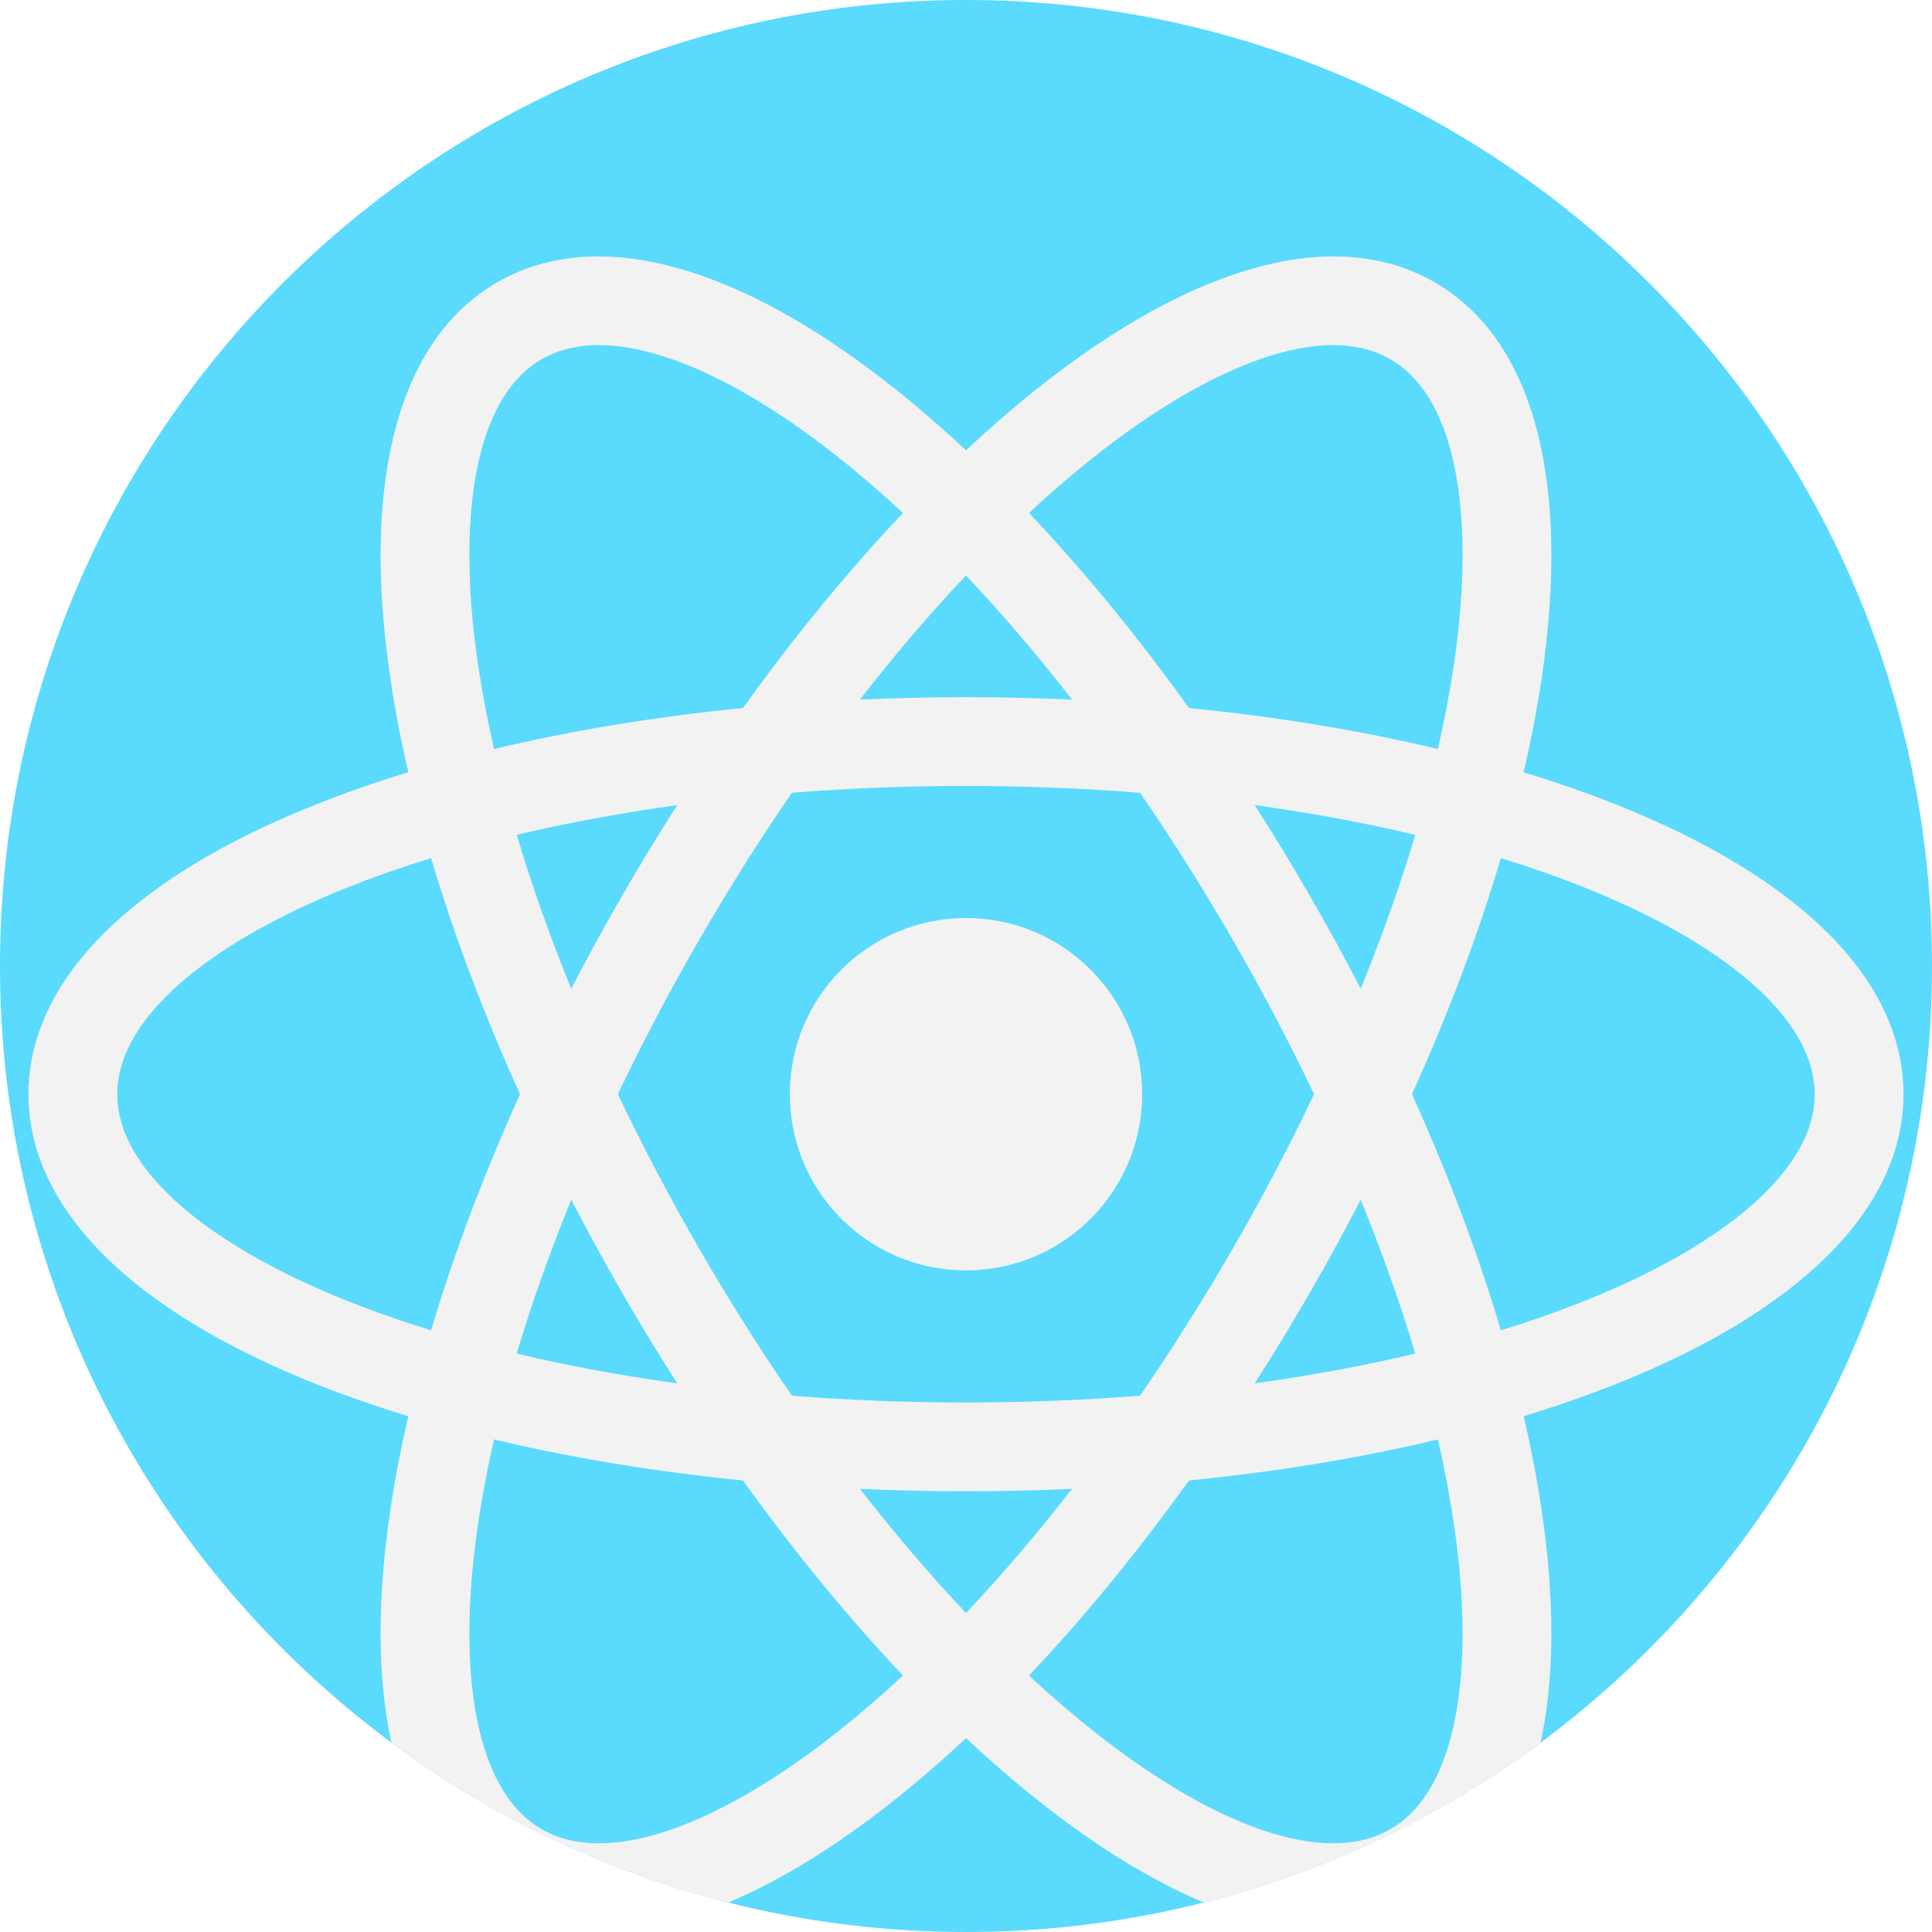
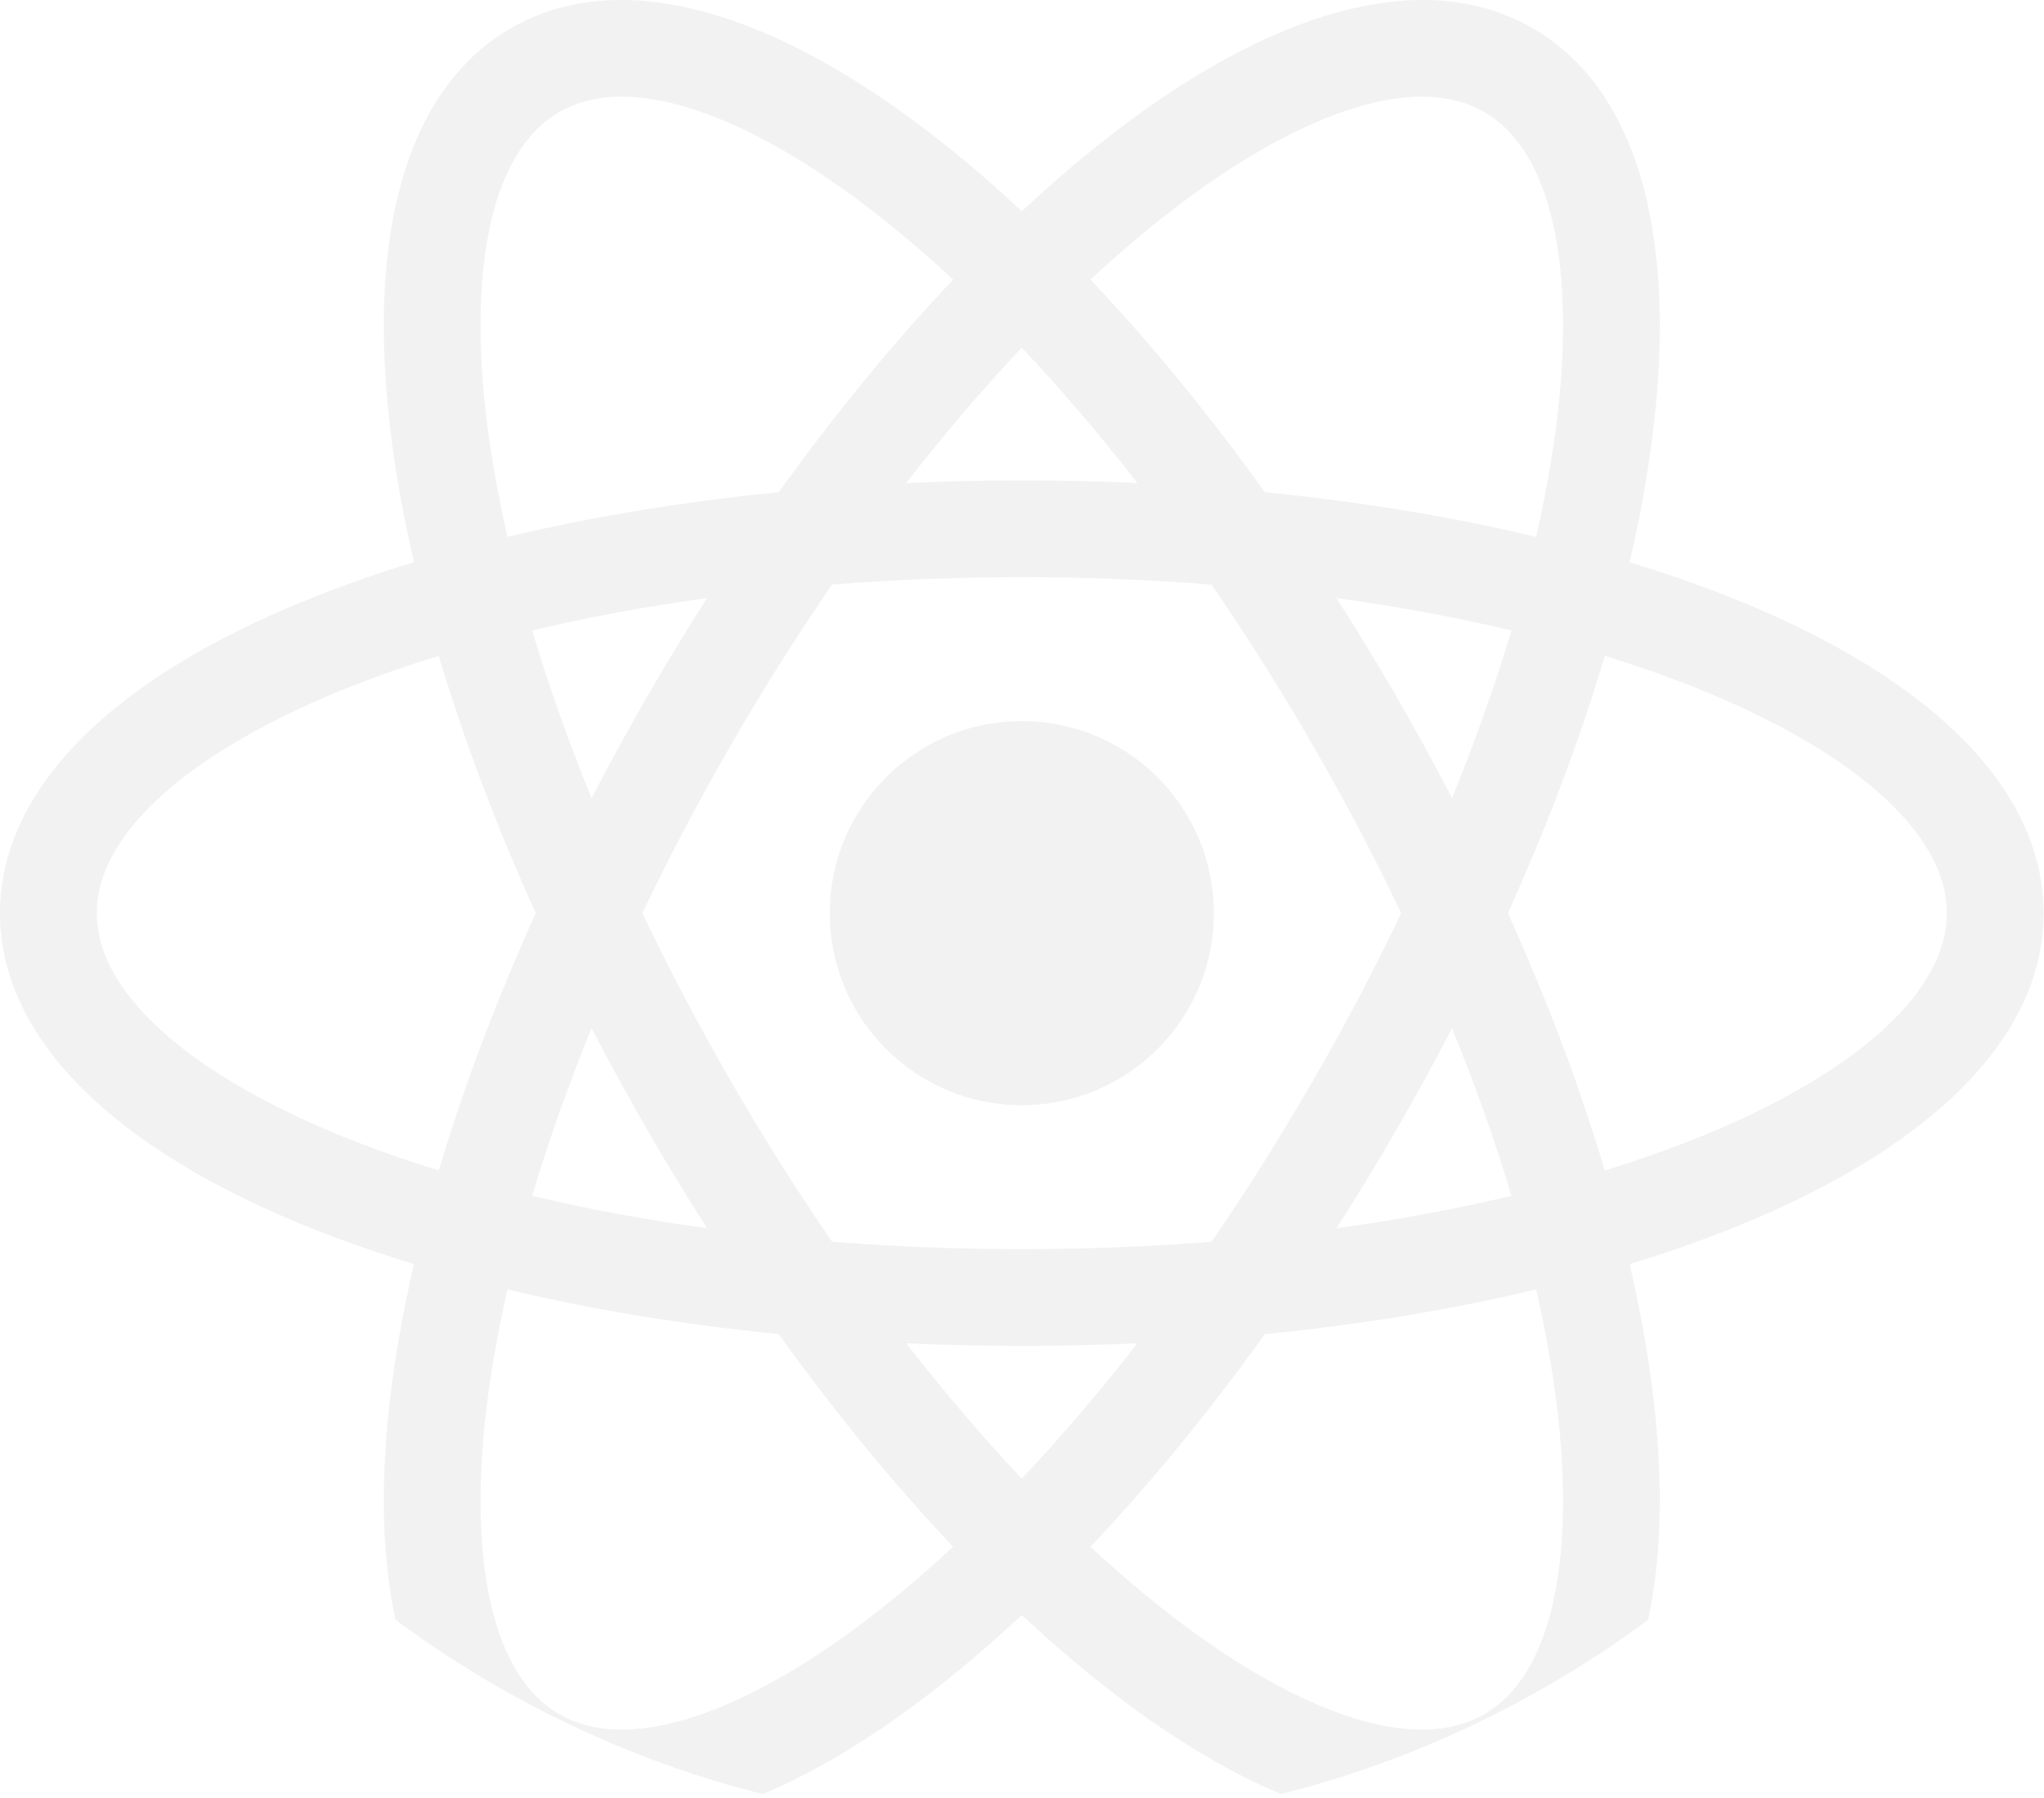
- <svg xmlns="http://www.w3.org/2000/svg" version="1.1" id="Capa_1" x="0px" y="0px" viewBox="0 0 512 512" style="enable-background:new 0 0 512 512;" xml:space="preserve">
-   <path style="fill:#5ADAFD;" d="M512,256c0,84.344-40.793,159.159-103.717,205.803c-26.342,19.519-56.56,34.105-89.287,42.381  C298.841,509.294,277.744,512,256,512s-42.851-2.706-63.007-7.816c-32.726-8.276-62.945-22.862-89.287-42.392  C40.782,415.148,0,340.334,0,256C0,114.615,114.615,0,256,0S512,114.615,512,256z" />
-   <g>
-     <path style="fill:#F2F2F2;" d="M408.545,400.144c-1.202-8.056-2.79-16.353-4.754-24.837c-1.735-7.45-3.751-15.047-6.039-22.758   c-6.019-20.25-13.949-41.294-23.562-62.568c-4.211-9.3-8.746-18.641-13.584-27.972c-4.263-8.223-8.756-16.457-13.49-24.639   c-4.723-8.192-9.592-16.196-14.597-24.001c-5.653-8.85-11.473-17.439-17.429-25.736c-13.605-18.965-27.867-36.362-42.402-51.702   c-5.527-5.841-11.097-11.379-16.687-16.593c-6.363-5.956-12.758-11.483-19.143-16.551c-41.681-33.092-78.994-43.029-105.085-27.972   c-26.091,15.067-36.143,52.349-28.327,105.002c1.191,8.056,2.79,16.353,4.765,24.837c1.714,7.45,3.73,15.047,6.029,22.758   c6.019,20.25,13.949,41.305,23.573,62.568c4.201,9.3,8.735,18.63,13.573,27.961c4.263,8.234,8.767,16.457,13.49,24.649   c4.723,8.192,9.592,16.196,14.597,24.001c5.663,8.861,11.483,17.45,17.429,25.746c13.605,18.965,27.867,36.352,42.402,51.691   c5.528,5.841,11.107,11.389,16.697,16.603c6.363,5.956,12.758,11.473,19.132,16.541c15.329,12.173,30.062,21.211,43.865,27.011   c32.726-8.276,62.945-22.862,89.286-42.381C411.961,444.855,412.097,424.093,408.545,400.144z M385.076,458   c-3.041,13.145-8.631,22.152-16.624,26.76c-7.983,4.618-18.578,4.953-31.483,1.024c-13.981-4.274-30.302-13.615-47.208-27.042   c-5.684-4.514-11.379-9.425-17.074-14.702c-5.58-5.183-11.16-10.721-16.697-16.583c-9.509-10.062-18.913-21.076-28.087-32.893   c-6.123-7.889-12.152-16.133-18.035-24.691c-8.537-12.403-16.781-25.464-24.618-39.048c-7.847-13.584-15.036-27.251-21.504-40.845   c-4.472-9.373-8.6-18.714-12.361-27.961c-5.653-13.855-10.491-27.512-14.451-40.772c-2.299-7.732-4.315-15.318-5.998-22.747   c-1.735-7.565-3.145-14.963-4.211-22.141c-3.176-21.347-3.103-40.155,0.188-54.397c3.041-13.145,8.641-22.152,16.624-26.76   c4.315-2.487,9.383-3.741,15.161-3.741c4.932,0,10.386,0.909,16.321,2.727c13.981,4.263,30.302,13.615,47.208,27.032   c5.684,4.514,11.389,9.425,17.074,14.723c5.59,5.172,11.16,10.71,16.687,16.562c9.519,10.062,18.923,21.076,28.108,32.904   c6.123,7.889,12.152,16.133,18.035,24.691c8.526,12.403,16.771,25.464,24.607,39.037c7.847,13.584,15.036,27.251,21.504,40.845   c4.472,9.383,8.6,18.725,12.361,27.972c5.653,13.855,10.491,27.502,14.451,40.761c2.299,7.732,4.315,15.318,6.008,22.747   c1.724,7.565,3.135,14.963,4.201,22.141C388.441,424.95,388.368,443.758,385.076,458z" />
-     <path style="fill:#F2F2F2;" d="M427.677,212.961c-7.576-2.988-15.559-5.757-23.897-8.307c-7.314-2.226-14.9-4.284-22.727-6.154   c-20.543-4.911-42.736-8.568-65.964-10.867c-10.146-1.014-20.501-1.755-30.992-2.226c-9.258-0.428-18.641-0.648-28.097-0.648   s-18.84,0.219-28.108,0.648c-10.501,0.47-20.856,1.223-31.002,2.226c-23.228,2.299-45.411,5.956-65.954,10.867   c-7.826,1.87-15.412,3.929-22.727,6.154c-8.338,2.539-16.321,5.319-23.897,8.307C34.816,232.5,7.544,259.856,7.544,289.98   c0,30.124,27.272,57.48,76.769,77.03c7.576,2.988,15.548,5.757,23.886,8.307c7.314,2.226,14.9,4.284,22.727,6.144   c20.543,4.921,42.736,8.568,65.975,10.877c10.146,1.003,20.501,1.745,31.002,2.226c9.258,0.428,18.641,0.637,28.097,0.637   c9.456,0,18.829-0.209,28.087-0.637c10.501-0.481,20.846-1.223,31.002-2.226c23.228-2.299,45.432-5.956,65.975-10.877   c7.826-1.87,15.412-3.918,22.727-6.154c8.328-2.539,16.311-5.308,23.886-8.297c49.507-19.55,76.769-46.905,76.769-77.03   C504.445,259.856,477.184,232.5,427.677,212.961z M466.045,317.753c-10.679,9.979-26.937,19.435-47.01,27.366   c-6.76,2.664-13.866,5.151-21.285,7.429c-7.283,2.247-14.858,4.305-22.695,6.165c-13.469,3.208-27.711,5.841-42.538,7.879   c-9.885,1.369-20.031,2.466-30.386,3.271c-15.015,1.202-30.448,1.808-46.132,1.808s-31.117-0.606-46.132-1.797   c-10.355-0.815-20.511-1.912-30.396-3.281c-14.827-2.038-29.069-4.671-42.538-7.879c-7.837-1.86-15.412-3.918-22.695-6.165   c-7.419-2.278-14.524-4.765-21.285-7.429c-20.072-7.931-36.331-17.387-47.01-27.366c-9.864-9.206-14.869-18.547-14.869-27.773   c0-9.226,5.005-18.568,14.869-27.773c10.679-9.979,26.937-19.435,47.01-27.366c6.76-2.664,13.866-5.151,21.285-7.429   c7.283-2.247,14.858-4.305,22.695-6.165c13.469-3.208,27.711-5.841,42.538-7.879c9.885-1.369,20.041-2.466,30.396-3.281   c15.015-1.191,30.448-1.797,46.132-1.797s31.117,0.606,46.132,1.808c10.355,0.805,20.501,1.902,30.386,3.271   c14.827,2.038,29.069,4.671,42.538,7.879c7.837,1.86,15.412,3.918,22.695,6.165c7.419,2.278,14.524,4.765,21.285,7.429   c20.072,7.931,36.331,17.387,47.01,27.366c9.864,9.206,14.869,18.547,14.869,27.773   C480.914,299.207,475.909,308.548,466.045,317.753z" />
-     <path style="fill:#F2F2F2;" d="M380.217,74.815c-26.091-15.057-63.404-5.12-105.085,27.972   c-6.374,5.068-12.769,10.595-19.132,16.551c-5.59,5.214-11.17,10.762-16.697,16.603c-14.535,15.339-28.797,32.726-42.412,51.691   c-5.945,8.296-11.766,16.886-17.418,25.736c-5.005,7.805-9.874,15.809-14.597,24.001c-4.723,8.192-9.226,16.415-13.49,24.649   c-4.838,9.331-9.373,18.672-13.573,27.961c-9.624,21.274-17.554,42.318-23.573,62.568c-2.299,7.722-4.315,15.318-6.04,22.768   c-1.964,8.485-3.563,16.771-4.754,24.827c-3.553,23.939-3.417,44.701,0.261,61.649c26.342,19.529,56.56,34.116,89.287,42.392   c13.803-5.799,28.536-14.838,43.865-27.011c6.384-5.068,12.779-10.595,19.143-16.541c5.59-5.214,11.16-10.752,16.687-16.593   c14.524-15.339,28.797-32.737,42.402-51.702c5.945-8.297,11.766-16.886,17.429-25.746c5.005-7.805,9.874-15.809,14.597-24.001   c4.733-8.182,9.226-16.405,13.49-24.639c4.838-9.331,9.373-18.672,13.584-27.972c9.613-21.264,17.544-42.318,23.562-62.568   c2.288-7.711,4.305-15.308,6.029-22.758c1.975-8.485,3.563-16.781,4.765-24.837C416.36,127.164,406.309,89.882,380.217,74.815z    M375.056,221.247c-3.96,13.26-8.798,26.906-14.451,40.761c-3.762,9.247-7.889,18.589-12.361,27.972   c-6.468,13.594-13.657,27.261-21.504,40.845c-7.837,13.573-16.081,26.634-24.607,39.037c-5.893,8.568-11.922,16.812-18.045,24.701   c-9.174,11.818-18.578,22.831-28.097,32.893c-5.527,5.851-11.097,11.389-16.687,16.572c-5.684,5.287-11.389,10.198-17.074,14.712   c-16.906,13.427-33.228,22.768-47.208,27.042c-12.904,3.929-23.5,3.594-31.483-1.024c-7.983-4.608-13.584-13.615-16.624-26.76   c-3.291-14.242-3.365-33.05-0.188-54.397c1.066-7.178,2.476-14.576,4.2-22.141c1.693-7.429,3.709-15.015,6.008-22.747   c3.96-13.26,8.798-26.917,14.451-40.772c3.762-9.247,7.889-18.589,12.361-27.961c6.468-13.594,13.657-27.261,21.504-40.845   c7.837-13.584,16.081-26.645,24.618-39.048c5.883-8.558,11.901-16.802,18.024-24.68c9.185-11.828,18.589-22.841,28.097-32.904   c5.538-5.862,11.118-11.4,16.697-16.572c5.695-5.287,11.389-10.198,17.074-14.712c16.906-13.416,33.228-22.768,47.208-27.032   c5.935-1.818,11.389-2.727,16.321-2.727c5.778,0,10.856,1.254,15.161,3.741c7.993,4.608,13.584,13.615,16.624,26.76   c3.291,14.242,3.365,33.05,0.188,54.397c-1.066,7.178-2.476,14.576-4.211,22.141C379.371,205.928,377.354,213.514,375.056,221.247z   " />
-     <circle style="fill:#F2F2F2;" cx="256" cy="289.98" r="46.696" />
-   </g>
-   <g>
- </g>
-   <g>
- </g>
-   <g>
- </g>
-   <g>
- </g>
-   <g>
- </g>
-   <g>
- </g>
-   <g>
- </g>
-   <g>
- </g>
-   <g>
- </g>
-   <g>
- </g>
-   <g>
- </g>
-   <g>
- </g>
-   <g>
- </g>
-   <g>
- </g>
-   <g>
- </g>
+ <svg xmlns="http://www.w3.org/2000/svg" width="497" height="437" viewBox="0 0 497 437" fill="none">
+   <path d="M401.001 332.183C399.799 324.127 398.211 315.83 396.247 307.346C394.512 299.896 392.496 292.299 390.208 284.588C384.189 264.338 376.259 243.294 366.646 222.02C362.435 212.72 357.9 203.379 353.062 194.048C348.799 185.825 344.306 177.591 339.572 169.409C334.849 161.217 329.98 153.213 324.975 145.408C319.322 136.558 313.502 127.969 307.546 119.672C293.941 100.707 279.679 83.31 265.144 67.97C259.617 62.129 254.047 56.591 248.457 51.377C242.094 45.421 235.699 39.894 229.314 34.826C187.633 1.734 150.32 -8.203 124.229 6.854C98.138 21.921 88.086 59.203 95.902 111.856C97.093 119.912 98.692 128.209 100.667 136.693C102.381 144.143 104.397 151.74 106.696 159.451C112.715 179.701 120.645 200.756 130.269 222.019C134.47 231.319 139.004 240.649 143.842 249.98C148.105 258.214 152.609 266.437 157.332 274.629C162.055 282.821 166.924 290.825 171.929 298.63C177.592 307.491 183.412 316.08 189.358 324.376C202.963 343.341 217.225 360.728 231.76 376.067C237.288 381.908 242.867 387.456 248.457 392.67C254.82 398.626 261.215 404.143 267.589 409.211C282.918 421.384 297.651 430.422 311.454 436.222C344.18 427.946 374.399 413.36 400.74 393.841C404.417 376.894 404.553 356.132 401.001 332.183ZM377.532 390.039C374.491 403.184 368.901 412.191 360.908 416.799C352.925 421.417 342.33 421.752 329.425 417.823C315.444 413.549 299.123 404.208 282.217 390.781C276.533 386.267 270.838 381.356 265.143 376.079C259.563 370.896 253.983 365.358 248.446 359.496C238.937 349.434 229.533 338.42 220.359 326.603C214.236 318.714 208.207 310.47 202.324 301.912C193.787 289.509 185.543 276.448 177.706 262.864C169.859 249.28 162.67 235.613 156.202 222.019C151.73 212.646 147.602 203.305 143.841 194.058C138.188 180.203 133.35 166.546 129.39 153.286C127.091 145.554 125.075 137.968 123.392 130.539C121.657 122.974 120.247 115.576 119.181 108.398C116.005 87.051 116.078 68.243 119.369 54.001C122.41 40.856 128.01 31.849 135.993 27.241C140.308 24.754 145.376 23.5 151.154 23.5C156.086 23.5 161.54 24.409 167.475 26.227C181.456 30.49 197.777 39.842 214.683 53.259C220.367 57.773 226.072 62.684 231.757 67.982C237.347 73.154 242.917 78.692 248.444 84.544C257.963 94.606 267.367 105.62 276.552 117.448C282.675 125.337 288.704 133.581 294.587 142.139C303.113 154.542 311.358 167.603 319.194 181.176C327.041 194.76 334.23 208.427 340.698 222.021C345.17 231.404 349.298 240.746 353.059 249.993C358.712 263.848 363.55 277.495 367.51 290.754C369.809 298.486 371.825 306.072 373.518 313.501C375.242 321.066 376.653 328.464 377.719 335.642C380.897 356.989 380.824 375.797 377.532 390.039Z" fill="#F2F2F2" />
+   <path d="M420.133 145C412.557 142.012 404.574 139.243 396.236 136.693C388.922 134.467 381.336 132.409 373.509 130.539C352.966 125.628 330.773 121.971 307.545 119.672C297.399 118.658 287.044 117.917 276.553 117.446C267.295 117.018 257.912 116.798 248.456 116.798C239 116.798 229.616 117.017 220.348 117.446C209.847 117.916 199.492 118.669 189.346 119.672C166.118 121.971 143.935 125.628 123.392 130.539C115.566 132.409 107.98 134.468 100.665 136.693C92.327 139.232 84.344 142.012 76.768 145C27.272 164.539 0 191.895 0 222.019C0 252.143 27.272 279.499 76.769 299.049C84.345 302.037 92.317 304.806 100.655 307.356C107.969 309.582 115.555 311.64 123.382 313.5C143.925 318.421 166.118 322.068 189.357 324.377C199.503 325.38 209.858 326.122 220.359 326.603C229.617 327.031 239 327.24 248.456 327.24C257.912 327.24 267.285 327.031 276.543 326.603C287.044 326.122 297.389 325.38 307.545 324.377C330.773 322.078 352.977 318.421 373.52 313.5C381.346 311.63 388.932 309.582 396.247 307.346C404.575 304.807 412.558 302.038 420.133 299.049C469.64 279.499 496.902 252.144 496.902 222.019C496.901 191.895 469.64 164.539 420.133 145ZM458.501 249.792C447.822 259.771 431.564 269.227 411.491 277.158C404.731 279.822 397.625 282.309 390.206 284.587C382.923 286.834 375.348 288.892 367.511 290.752C354.042 293.96 339.8 296.593 324.973 298.631C315.088 300 304.942 301.097 294.587 301.902C279.572 303.104 264.139 303.71 248.455 303.71C232.771 303.71 217.338 303.104 202.323 301.913C191.968 301.098 181.812 300.001 171.927 298.632C157.1 296.594 142.858 293.961 129.389 290.753C121.552 288.893 113.977 286.835 106.694 284.588C99.275 282.31 92.17 279.823 85.409 277.159C65.337 269.228 49.078 259.772 38.399 249.793C28.535 240.587 23.53 231.246 23.53 222.02C23.53 212.794 28.535 203.452 38.399 194.247C49.078 184.268 65.336 174.812 85.409 166.881C92.169 164.217 99.275 161.73 106.694 159.452C113.977 157.205 121.552 155.147 129.389 153.287C142.858 150.079 157.1 147.446 171.927 145.408C181.812 144.039 191.968 142.942 202.323 142.127C217.338 140.936 232.771 140.33 248.455 140.33C264.139 140.33 279.572 140.936 294.587 142.138C304.942 142.943 315.088 144.04 324.973 145.409C339.8 147.447 354.042 150.08 367.511 153.288C375.348 155.148 382.923 157.206 390.206 159.453C397.625 161.731 404.73 164.218 411.491 166.882C431.563 174.813 447.822 184.269 458.501 194.248C468.365 203.454 473.37 212.795 473.37 222.021C473.37 231.246 468.365 240.587 458.501 249.792Z" fill="#F2F2F2" />
+   <path d="M372.673 6.854C346.582 -8.203 309.269 1.734 267.588 34.826C261.214 39.894 254.819 45.421 248.456 51.377C242.866 56.591 237.286 62.139 231.759 67.98C217.224 83.319 202.962 100.706 189.347 119.671C183.402 127.967 177.581 136.557 171.929 145.407C166.924 153.212 162.055 161.216 157.332 169.408C152.609 177.6 148.106 185.823 143.842 194.057C139.004 203.388 134.469 212.729 130.269 222.018C120.645 243.292 112.715 264.336 106.696 284.586C104.397 292.308 102.381 299.904 100.656 307.354C98.692 315.839 97.093 324.125 95.902 332.181C92.349 356.12 92.485 376.882 96.163 393.83C122.505 413.359 152.723 427.946 185.45 436.222C199.253 430.423 213.986 421.384 229.315 409.211C235.699 404.143 242.094 398.616 248.458 392.67C254.048 387.456 259.618 381.918 265.145 376.077C279.669 360.738 293.942 343.34 307.547 324.375C313.492 316.078 319.313 307.489 324.976 298.629C329.981 290.824 334.85 282.82 339.573 274.628C344.306 266.446 348.799 258.223 353.063 249.989C357.901 240.658 362.436 231.317 366.647 222.017C376.26 200.753 384.191 179.699 390.209 159.449C392.497 151.738 394.514 144.141 396.238 136.691C398.213 128.206 399.801 119.91 401.003 111.854C408.816 59.203 398.765 21.921 372.673 6.854ZM367.512 153.286C363.552 166.546 358.714 180.192 353.061 194.047C349.299 203.294 345.172 212.636 340.7 222.019C334.232 235.613 327.043 249.28 319.196 262.864C311.359 276.437 303.115 289.498 294.589 301.901C288.696 310.469 282.667 318.713 276.544 326.602C267.37 338.42 257.966 349.433 248.447 359.495C242.92 365.346 237.35 370.884 231.76 376.067C226.076 381.354 220.371 386.265 214.686 390.779C197.78 404.206 181.458 413.547 167.478 417.821C154.574 421.75 143.978 421.415 135.995 416.797C128.012 412.189 122.411 403.182 119.371 390.037C116.08 375.795 116.006 356.987 119.183 335.64C120.249 328.462 121.659 321.064 123.383 313.499C125.076 306.07 127.092 298.484 129.391 290.752C133.351 277.492 138.189 263.835 143.842 249.98C147.604 240.733 151.731 231.391 156.203 222.019C162.671 208.425 169.86 194.758 177.707 181.174C185.544 167.59 193.788 154.529 202.325 142.126C208.208 133.568 214.226 125.324 220.349 117.446C229.534 105.618 238.938 94.605 248.446 84.542C253.984 78.68 259.564 73.142 265.143 67.97C270.838 62.683 276.532 57.772 282.217 53.258C299.123 39.842 315.445 30.49 329.425 26.226C335.36 24.408 340.814 23.499 345.746 23.499C351.524 23.499 356.602 24.753 360.907 27.24C368.9 31.848 374.491 40.855 377.531 54C380.822 68.242 380.896 87.05 377.719 108.397C376.653 115.575 375.243 122.973 373.508 130.538C371.827 137.967 369.81 145.553 367.512 153.286Z" fill="#F2F2F2" />
+   <path d="M248.456 268.715C274.245 268.715 295.152 247.809 295.152 222.019C295.152 196.23 274.245 175.323 248.456 175.323C222.666 175.323 201.76 196.23 201.76 222.019C201.76 247.809 222.666 268.715 248.456 268.715Z" fill="#F2F2F2" />
</svg>
